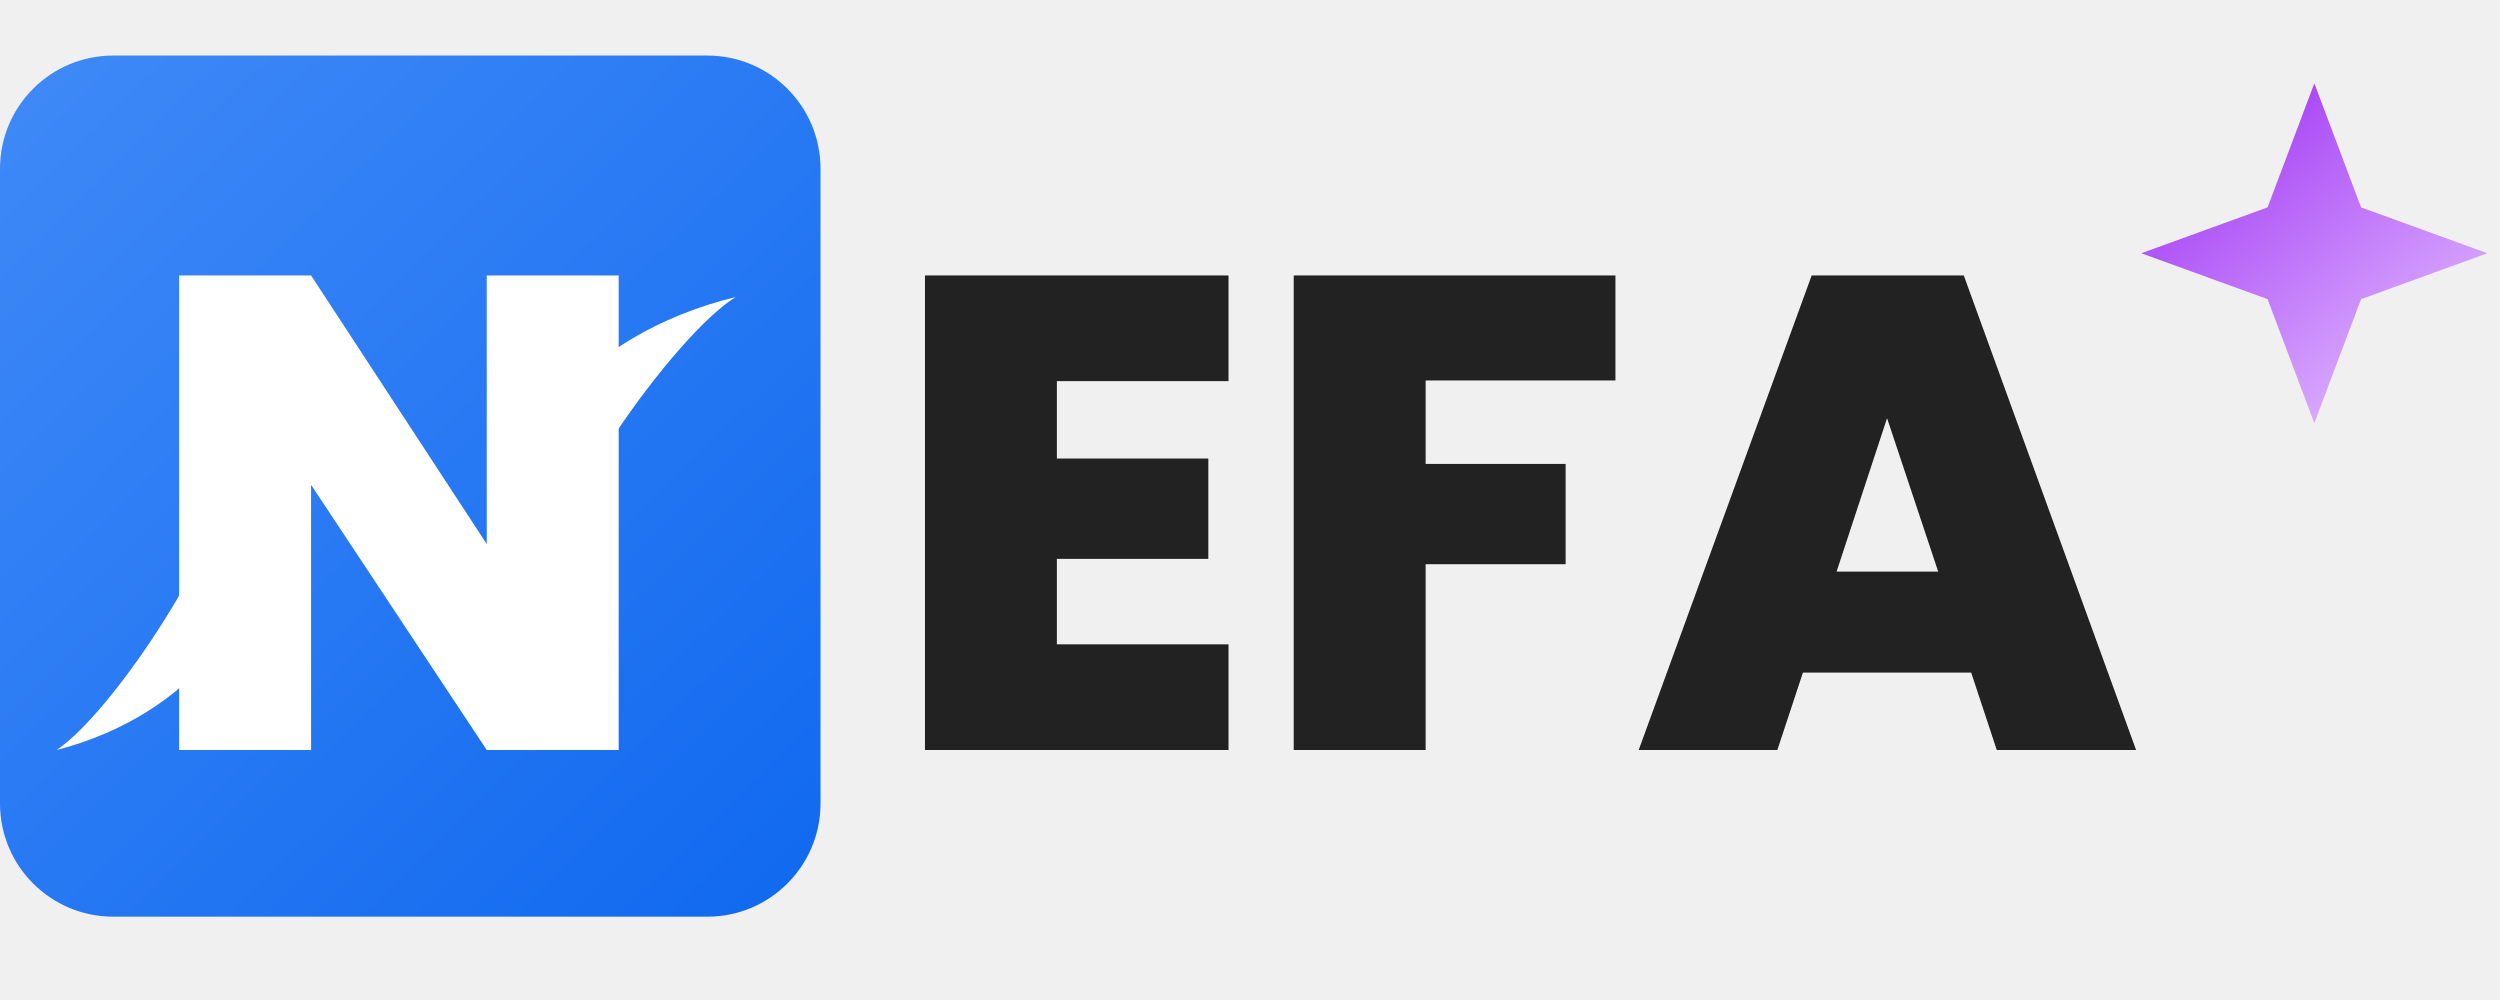
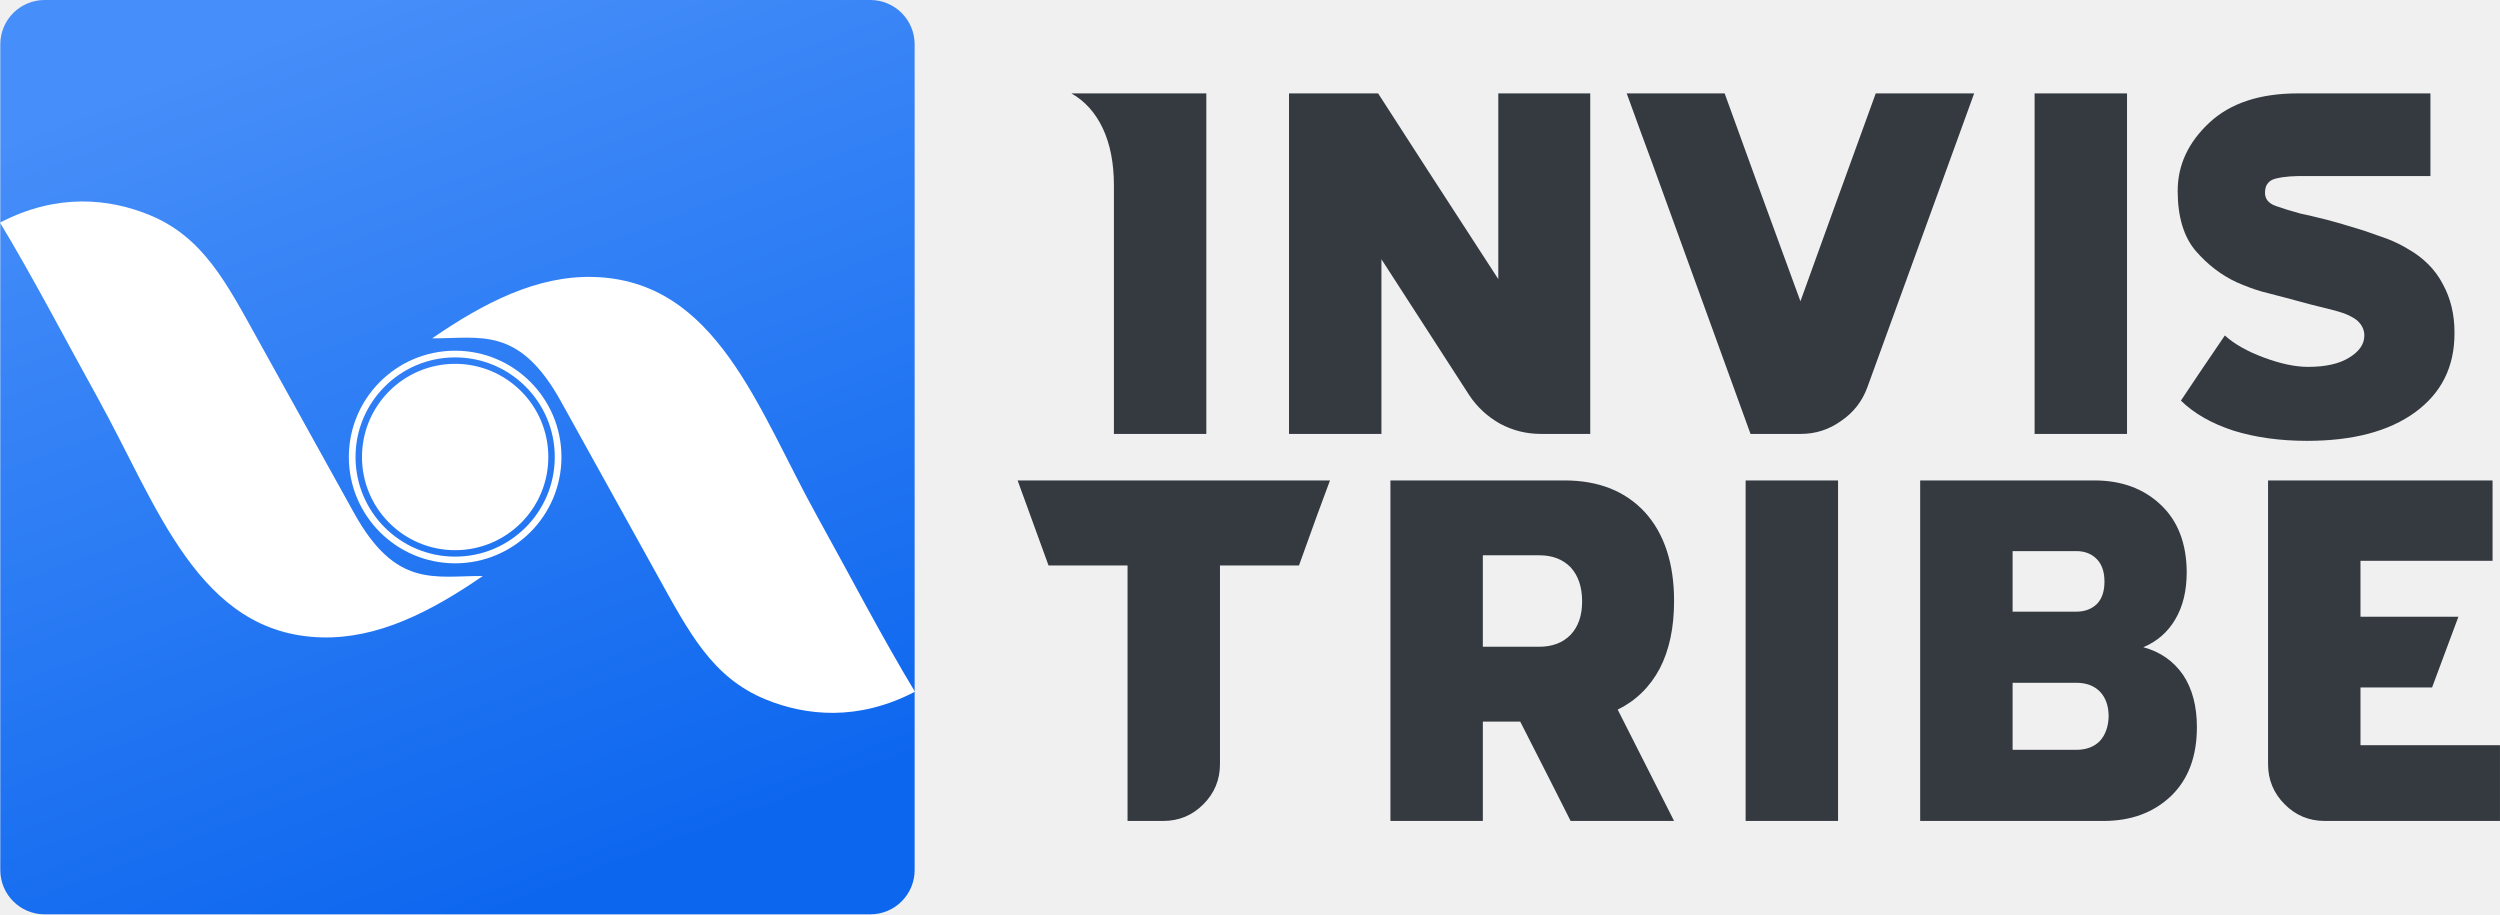
- <svg xmlns="http://www.w3.org/2000/svg" width="130" height="52" fill="none" viewBox="0 0 130 52">
-   <rect width="42.667" height="44.778" y="2.889" fill="url(#paint0_linear_1_38)" rx="5.885" />
-   <path fill="#fff" d="M32.171 39H25.311L16.176 25.21V39H9.316V14.325H16.176L25.311 28.29V14.325H32.171V39Z" />
-   <path fill="#fff" d="M38.253 15.445C29.91 17.49 26.57 23.399 26.57 25.672C26.281 29.081 26.744 37.944 27.44 32.49C28.135 27.035 35.066 17.433 38.253 15.445Z" />
-   <path fill="#fff" d="M2.943 39C10.243 37.112 13.165 31.657 13.165 29.559C13.418 26.413 13.013 18.231 12.404 23.266C11.796 28.301 5.731 37.164 2.943 39Z" />
-   <path fill="#222" d="M54.958 19.82V23.845H62.833V29.06H54.958V33.505H63.883V39H48.098V14.325H63.883V19.82H54.958ZM84.003 14.325V19.785H74.133V24.125H81.413V29.34H74.133V39H67.273V14.325H84.003ZM102.502 34.975H93.752L92.422 39H85.212L94.207 14.325H102.117L111.077 39H103.832L102.502 34.975ZM100.787 29.725L98.127 21.745L95.502 29.725H100.787Z" />
-   <path fill="url(#paint1_linear_1_38)" d="M120.345 4.333L122.776 10.783L129.345 13.169L122.776 15.556L120.345 22.005L117.914 15.556L111.345 13.169L117.914 10.783L120.345 4.333Z" />
+ <svg xmlns="http://www.w3.org/2000/svg" xml:space="preserve" width="60.831mm" height="22.248mm" version="1.1" style="shape-rendering:geometricPrecision; text-rendering:geometricPrecision; image-rendering:optimizeQuality; fill-rule:evenodd; clip-rule:evenodd" viewBox="0 0 8318.42 3042.38">
  <defs>
-     <linearGradient id="paint0_linear_1_38" x1="-6.621" x2="45.37" y1="-1.444" y2="51.512" gradientUnits="userSpaceOnUse">
-       <stop stop-color="#468EF9" />
-       <stop offset="1" stop-color="#0C66EE" />
-     </linearGradient>
-     <linearGradient id="paint1_linear_1_38" x1="114.345" x2="126.077" y1="5.806" y2="20.743" gradientUnits="userSpaceOnUse">
-       <stop stop-color="#A239F4" />
-       <stop offset="1" stop-color="#E0B9FF" />
+     <style type="text/css">
+    
+     .fil1 {fill:white}
+     .fil2 {fill:#343A40;fill-rule:nonzero}
+     .fil0 {fill:url(#id0)}
+    
+   </style>
+     <linearGradient id="id0" gradientUnits="userSpaceOnUse" x1="982.88" y1="98.79" x2="2061.39" y2="2943.59">
+       <stop offset="0" style="stop-opacity:1; stop-color:#468EF9" />
+       <stop offset="1" style="stop-opacity:1; stop-color:#0C66EE" />
    </linearGradient>
  </defs>
+   <g id="Camada_x0020_1">
+     <g id="_2449772743248">
+       <rect class="fil0" x="0.95" y="0" width="3042.38" height="3042.38" rx="147.46" ry="147.46" />
+       <g>
+         <path class="fil1" d="M-0 740.72c112.82,187.07 218.7,391.49 325.25,583.57 198.53,357.84 334.45,786.1 745.42,796.59 186.97,4.77 363.6,-85.64 535.76,-204.3 -160.44,-0.71 -289.1,41.86 -428.32,-209.44 -106.47,-192.18 -213.06,-384.31 -319.66,-576.44 -106.63,-192.21 -183.49,-343.21 -362.95,-416.07 -132.81,-53.91 -305.86,-72.78 -495.5,26.09z" />
+         <path class="fil1" d="M1514.41 1166.94c195.36,0 353.72,158.38 353.72,353.74 0,195.34 -158.37,353.72 -353.72,353.72 -195.36,0 -353.72,-158.38 -353.72,-353.72 0,-195.36 158.37,-353.74 353.72,-353.74zm0 43.7c171.22,0 310.03,138.8 310.03,310.03 0,171.22 -138.81,310.02 -310.03,310.02 -171.22,0 -310.03,-138.8 -310.03,-310.02 0,-171.23 138.81,-310.03 310.03,-310.03zm0 -21.44c183.06,0 331.46,148.41 331.46,331.47 0,183.05 -148.4,331.46 -331.46,331.46 -183.05,0 -331.46,-148.41 -331.46,-331.46 0,-183.06 148.41,-331.47 331.46,-331.47z" />
+         <path class="fil1" d="M3044.31 2301.66c-112.82,-187.06 -218.7,-391.49 -325.25,-583.55 -198.52,-357.84 -334.45,-786.1 -745.42,-796.59 -186.97,-4.77 -363.58,85.64 -535.76,204.3 160.44,0.7 289.11,-41.87 428.33,209.44 106.47,192.18 213.05,384.31 319.65,576.44 106.63,192.21 183.49,343.19 362.95,416.05 132.82,53.92 305.87,72.78 495.5,-26.09z" />
+       </g>
+     </g>
+     <path class="fil2" d="M3564.92 310.76c99.46,0 249.02,0 448.97,0 0,251.11 0,628.71 0,1133.03 -68.76,0 -171.08,0 -307.53,0 0,-183.42 0,-459.2 0,-827.07 0,-73.99 -12.33,-136.98 -36.74,-189.19 -24.66,-52.22 -59.55,-91.32 -104.69,-116.77zm1420.47 0c67.7,0 169.51,0 305.96,0 0,251.11 0,628.71 0,1133.03 -35.95,0 -90.79,0 -164.52,0 -48.29,0 -93.15,-11.28 -135.41,-33.84 -41.98,-23.62 -76.35,-55.37 -102.86,-95.26 -64.54,-100.5 -161.89,-251.11 -292.04,-452.11 0,129.1 0,323.02 0,581.21 -68.76,0 -171.34,0 -307.53,0 0,-252.16 0,-629.75 0,-1133.03 65.6,0 164.52,0 296.51,0 88.16,137.24 221.46,343.22 399.89,617.94 0,-102.6 0,-205.46 0,-309.1 0,-103.38 0,-206.5 0,-308.84zm513.36 235.11c-19.42,-52.22 -48.29,-130.68 -86.07,-235.11 71.64,0 180.27,0 325.89,0 55.37,153.77 139.34,384.15 252.17,691.68 55.36,-153.77 138.8,-384.41 250.59,-691.68 72.68,0 181.83,0 327.47,0 -78.98,217.26 -197.33,543.16 -355.28,977.68 -17.33,47.23 -46.45,84.5 -87.64,112.31 -39.89,28.61 -84.5,43.03 -133.56,43.03 -38.06,0 -93.94,0 -167.68,0 -54.32,-149.56 -108.63,-299.39 -162.95,-448.97 -54.32,-149.56 -108.63,-299.39 -162.95,-448.95zm1271.17 -235.11c68.48,0 171.08,0 307.53,0 0,251.11 0,628.71 0,1133.03 -68.76,0 -171.34,0 -307.53,0 0,-252.16 0,-629.75 0,-1133.03zm1240.18 516.4c53.28,29.92 92.89,69.28 118.34,118.6 25.72,46.97 38.58,100.24 38.58,159.8 0,1.05 0,2.63 0,4.46 0,110.74 -43.55,197.84 -130.68,261.61 -87.11,63.51 -207.02,95.26 -359.74,95.26 -90.27,0 -171.6,-11.3 -244.56,-33.86 -72.68,-23.62 -131.19,-56.94 -175.28,-99.98 31.75,-48.27 80.56,-120.43 146.15,-216.73 31.75,28.59 75.31,53.26 130.68,73.73 55.37,20.46 103.91,30.7 146.15,30.7 58.25,0 103.91,-10.24 136.71,-30.7 33.86,-20.47 50.65,-45.14 50.65,-73.73 0,-18.37 -7.62,-34.9 -23.1,-49.34 -16.27,-13.11 -37.78,-23.34 -64.54,-30.7 -10.24,-2.89 -40.41,-10.75 -90.53,-23.08 -49.34,-13.13 -77.93,-20.99 -86.07,-23.1 -23.62,-6.03 -49.34,-12.59 -76.88,-19.94 -27.81,-8.14 -55.37,-18.37 -83.18,-30.7 -51.17,-23.62 -96.83,-58.51 -136.71,-104.43 -40.15,-47.23 -60.09,-113.88 -60.09,-199.95 0,-86.07 35.42,-161.89 106.01,-227.49 69.8,-64.56 167.66,-96.83 293.88,-96.83 97.35,0 244.28,0 441.09,0 0,60.35 0,152.19 0,275 -72.69,0 -145.89,0 -219.89,0 -73.73,0 -146.95,0 -219.89,0 -40.94,1.04 -69.54,5.24 -86.07,12.32 -15.22,7.36 -23.36,19.95 -24.41,38.58 -2.09,23.62 10.24,39.89 36.74,49.06 26.76,9.19 53.26,17.59 80.02,24.67 0,0 0,0 0,0 1.05,0 1.57,0 1.57,0 -1.04,0 -1.57,0 -1.57,0 0,0 0,0 0,0 6.04,1.05 30.7,6.56 73.73,17.05 43.03,11.02 89.21,24.41 138.29,39.89 26.76,9.19 53,18.37 78.45,27.55 25.71,10.23 47.75,20.99 66.12,32.27zm-3584.77 771.46c-23.62,62.45 -57.99,156.66 -103.12,282.86 -58.51,0 -146.15,0 -262.92,0 0,146.41 0,366.84 0,660.98 0,52.22 -18.37,96.83 -55.37,133.82 -36.73,37 -81.34,55.37 -133.82,55.37 -25.45,0 -65.08,0 -118.34,0 0,-188.67 0,-472.05 0,-850.17 -58.25,0 -145.89,0 -262.92,0 -22.56,-62.71 -56.94,-156.9 -102.86,-282.86 173.19,0 346.37,0 519.55,0 173.18,0 346.35,0 519.8,0zm1144.95 401.2c0,88.17 -15.75,162.95 -47.49,224.35 -32.81,61.67 -79.5,107.33 -140.12,136.98 42.24,82.91 104.69,206.5 187.62,370.5 -75.84,0 -190.5,0 -344.27,0 -36.99,-73.73 -92.88,-183.94 -167.66,-330.63 -27.55,0 -69.28,0 -124.37,0 0,73.73 0,183.95 0,330.63 -68.76,0 -171.34,0 -307.53,0 0,-252.16 0,-629.75 0,-1133.03 129.1,0 322.22,0 579.63,0 112.57,0 201.78,35.16 267.38,106.01 64.56,71.64 96.83,170.03 96.83,295.19zm-448.97 152.2c44.09,0 78.98,-13.39 104.69,-39.89 25.46,-26.76 38.32,-63.76 38.32,-110.74 0,-48.27 -12.85,-86.05 -38.32,-113.87 -25.71,-26.5 -60.61,-39.89 -104.69,-39.89 -41.98,0 -104.43,0 -187.34,0 0,67.7 0,168.98 0,304.38 30.7,0 61.92,0 93.67,0 30.7,0 61.92,0 93.67,0zm687.07 -553.4c68.48,0 171.08,0 307.53,0 0,251.11 0,628.71 0,1133.03 -68.76,0 -171.34,0 -307.53,0 0,-252.16 0,-629.75 0,-1133.03zm1323.37 554.97c56.42,15.22 100.5,46.18 132.25,92.1 30.7,46.18 45.92,104.17 45.92,173.71 0,97.61 -28.59,173.97 -86.07,229.32 -58.24,55.37 -133.29,82.92 -224.35,82.92 -135.39,0 -338.75,0 -610.33,0 0,-252.16 0,-629.75 0,-1133.03 129.1,0 322.22,0 579.63,0 90.01,0 164,27.02 221.2,81.34 56.42,53.28 85.28,127.53 86.07,223.05 0,62.45 -12.59,115.18 -38.32,158.22 -24.66,41.99 -60.09,72.95 -106.01,92.37zm-435.05 -319.86c0,45.13 0,112.31 0,201.52 46.96,0 117.81,0 212.01,0 28.61,0 51.69,-8.93 69.28,-26.24 16.26,-17.33 24.4,-41.98 24.4,-73.73 0,-31.75 -8.14,-56.42 -24.4,-73.73 -17.59,-18.62 -40.67,-27.81 -69.28,-27.81 -35.95,0 -71.11,0 -106.01,0 -35.95,0 -71.37,0 -106.01,0zm212.01 661.24c32.81,0 59.03,-9.71 78.45,-29.39 18.38,-20.47 28.09,-47.49 29.13,-81.35 0,-34.9 -9.71,-62.71 -29.13,-83.17 -19.42,-19.42 -45.65,-29.13 -78.45,-29.13 -47.23,0 -117.82,0 -212.01,0 0,49.06 0,123.59 0,223.03 34.64,0 70.06,0 106.01,0 34.9,0 70.06,0 106.01,0zm945.53 -207.55c0,43.03 0,107.06 0,192.07 102.33,0 257.14,0 464.17,0 0,56.41 0,140.38 0,252.16 -129.1,0 -323.27,0 -582.79,0 -52.21,0 -96.82,-18.37 -133.55,-55.37 -37,-36.99 -55.37,-81.6 -55.37,-133.82 0,-210.18 0,-524.79 0,-943.84 165.83,0 415.11,0 747.03,0 0,59.31 0,148.52 0,267.38 -97.35,0 -243.76,0 -439.5,0 0,40.94 0,103.12 0,186.04 71.63,0 180.26,0 325.89,0 -19.68,52.21 -48.8,130.68 -87.64,235.37 -40.15,0 -79.5,0 -118.34,0 -40.15,0 -80.04,0 -119.91,0z" />
+   </g>
</svg>
